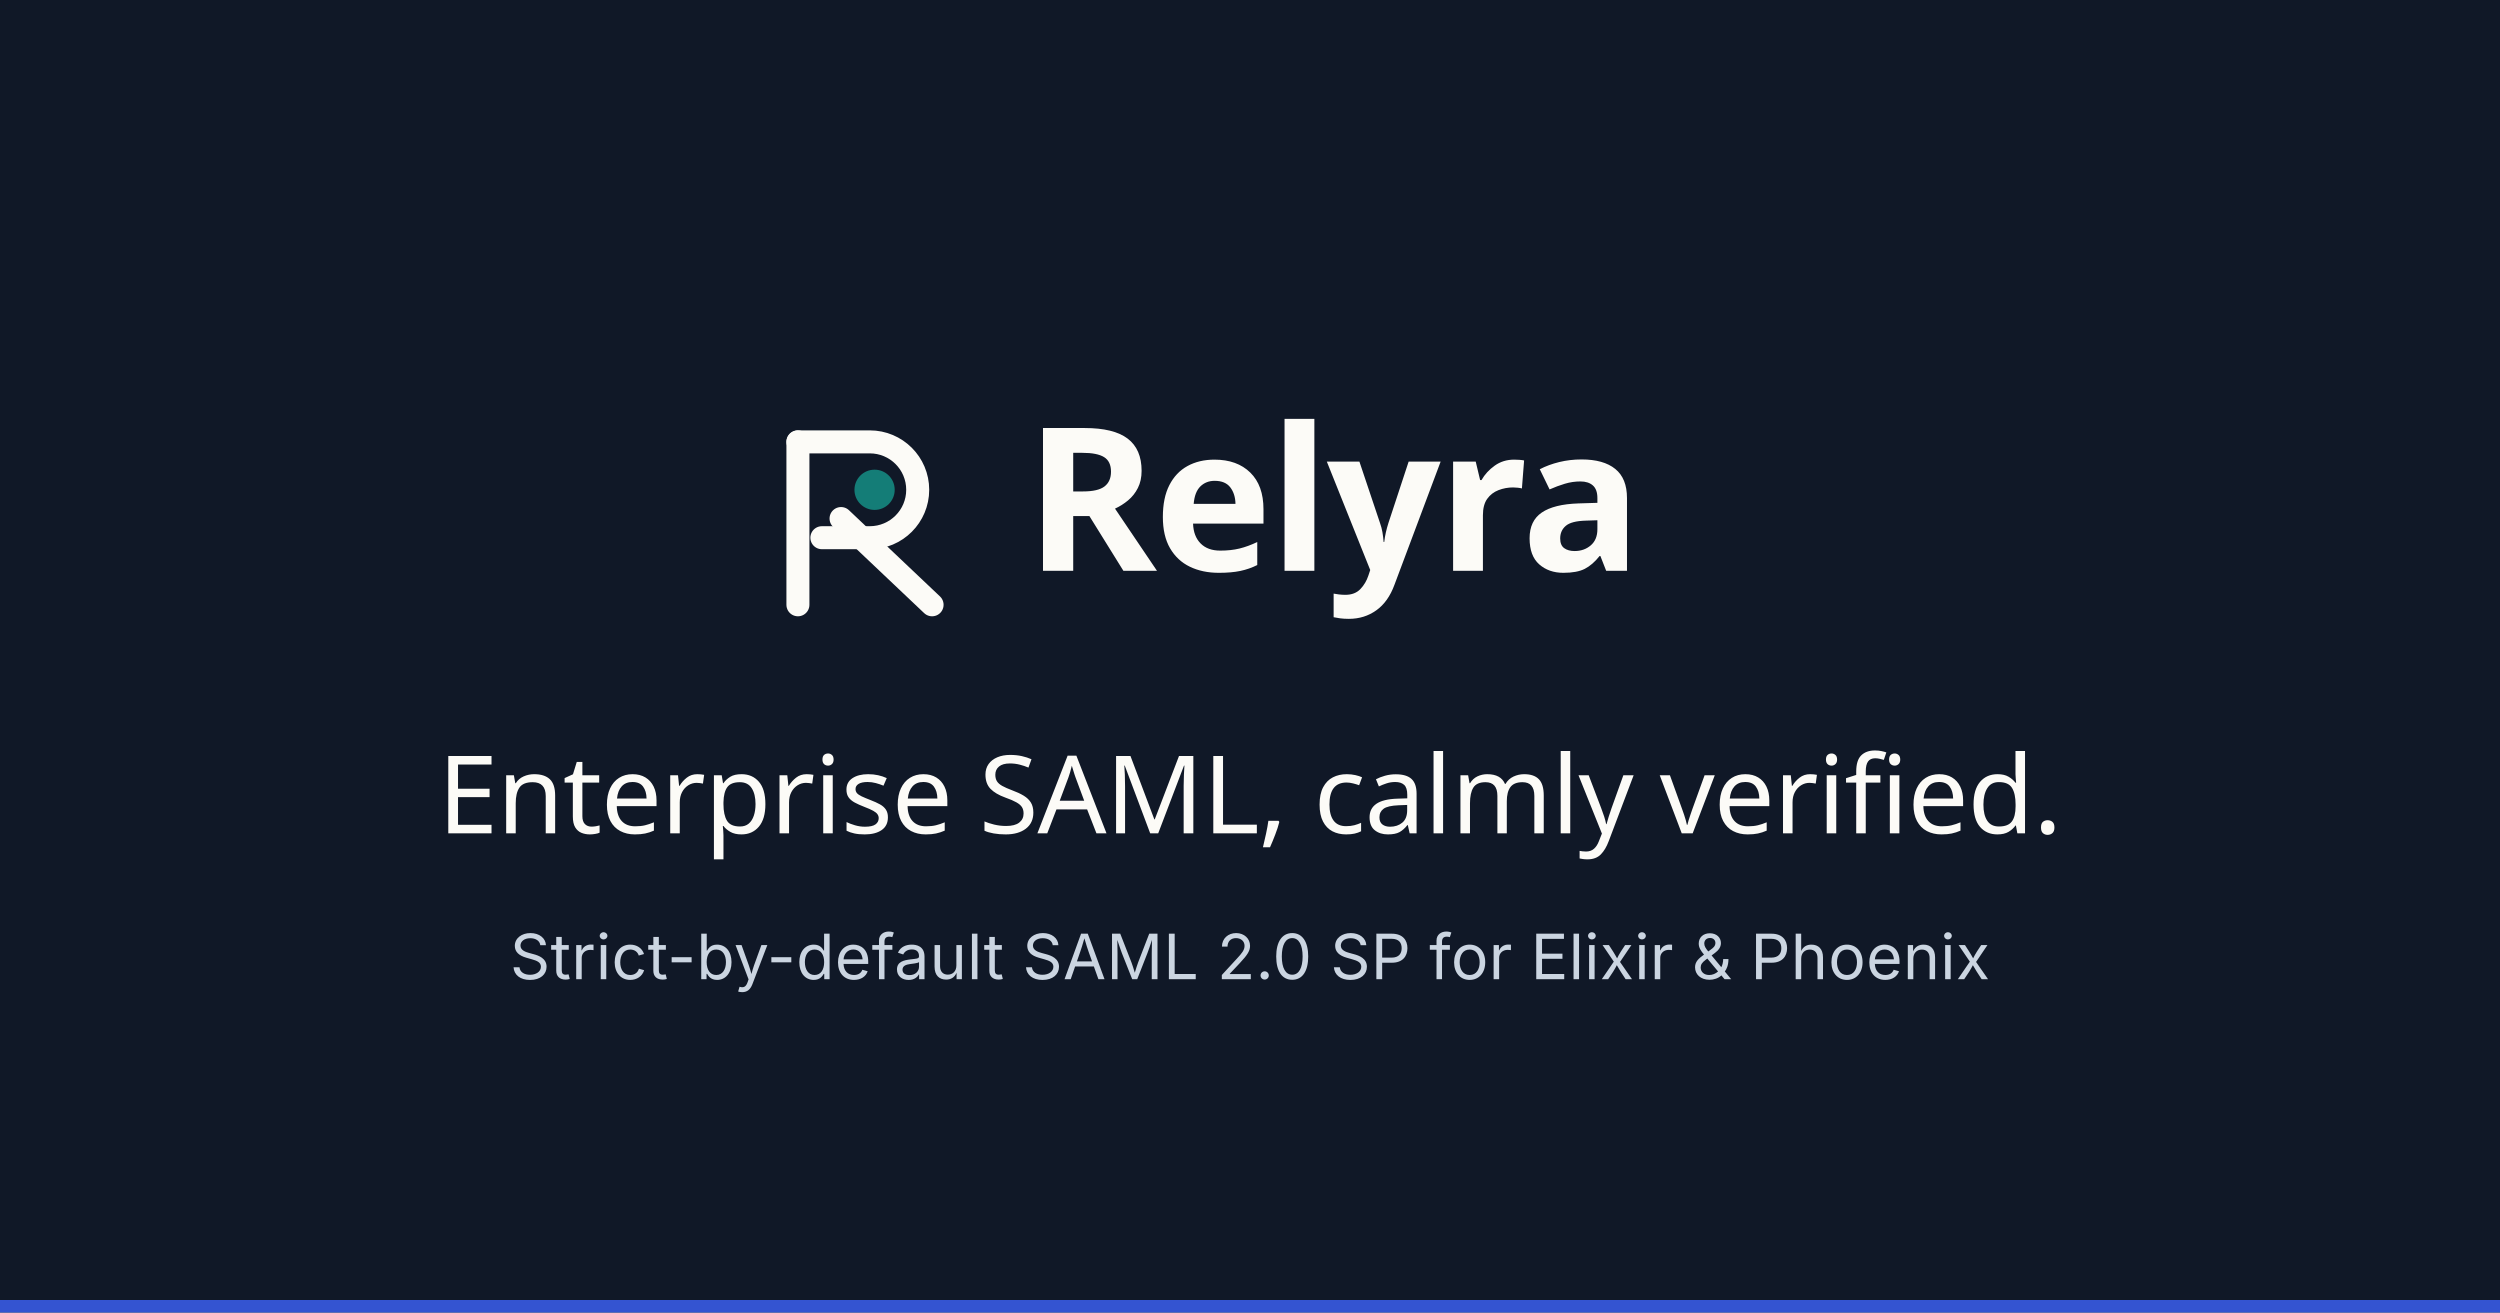
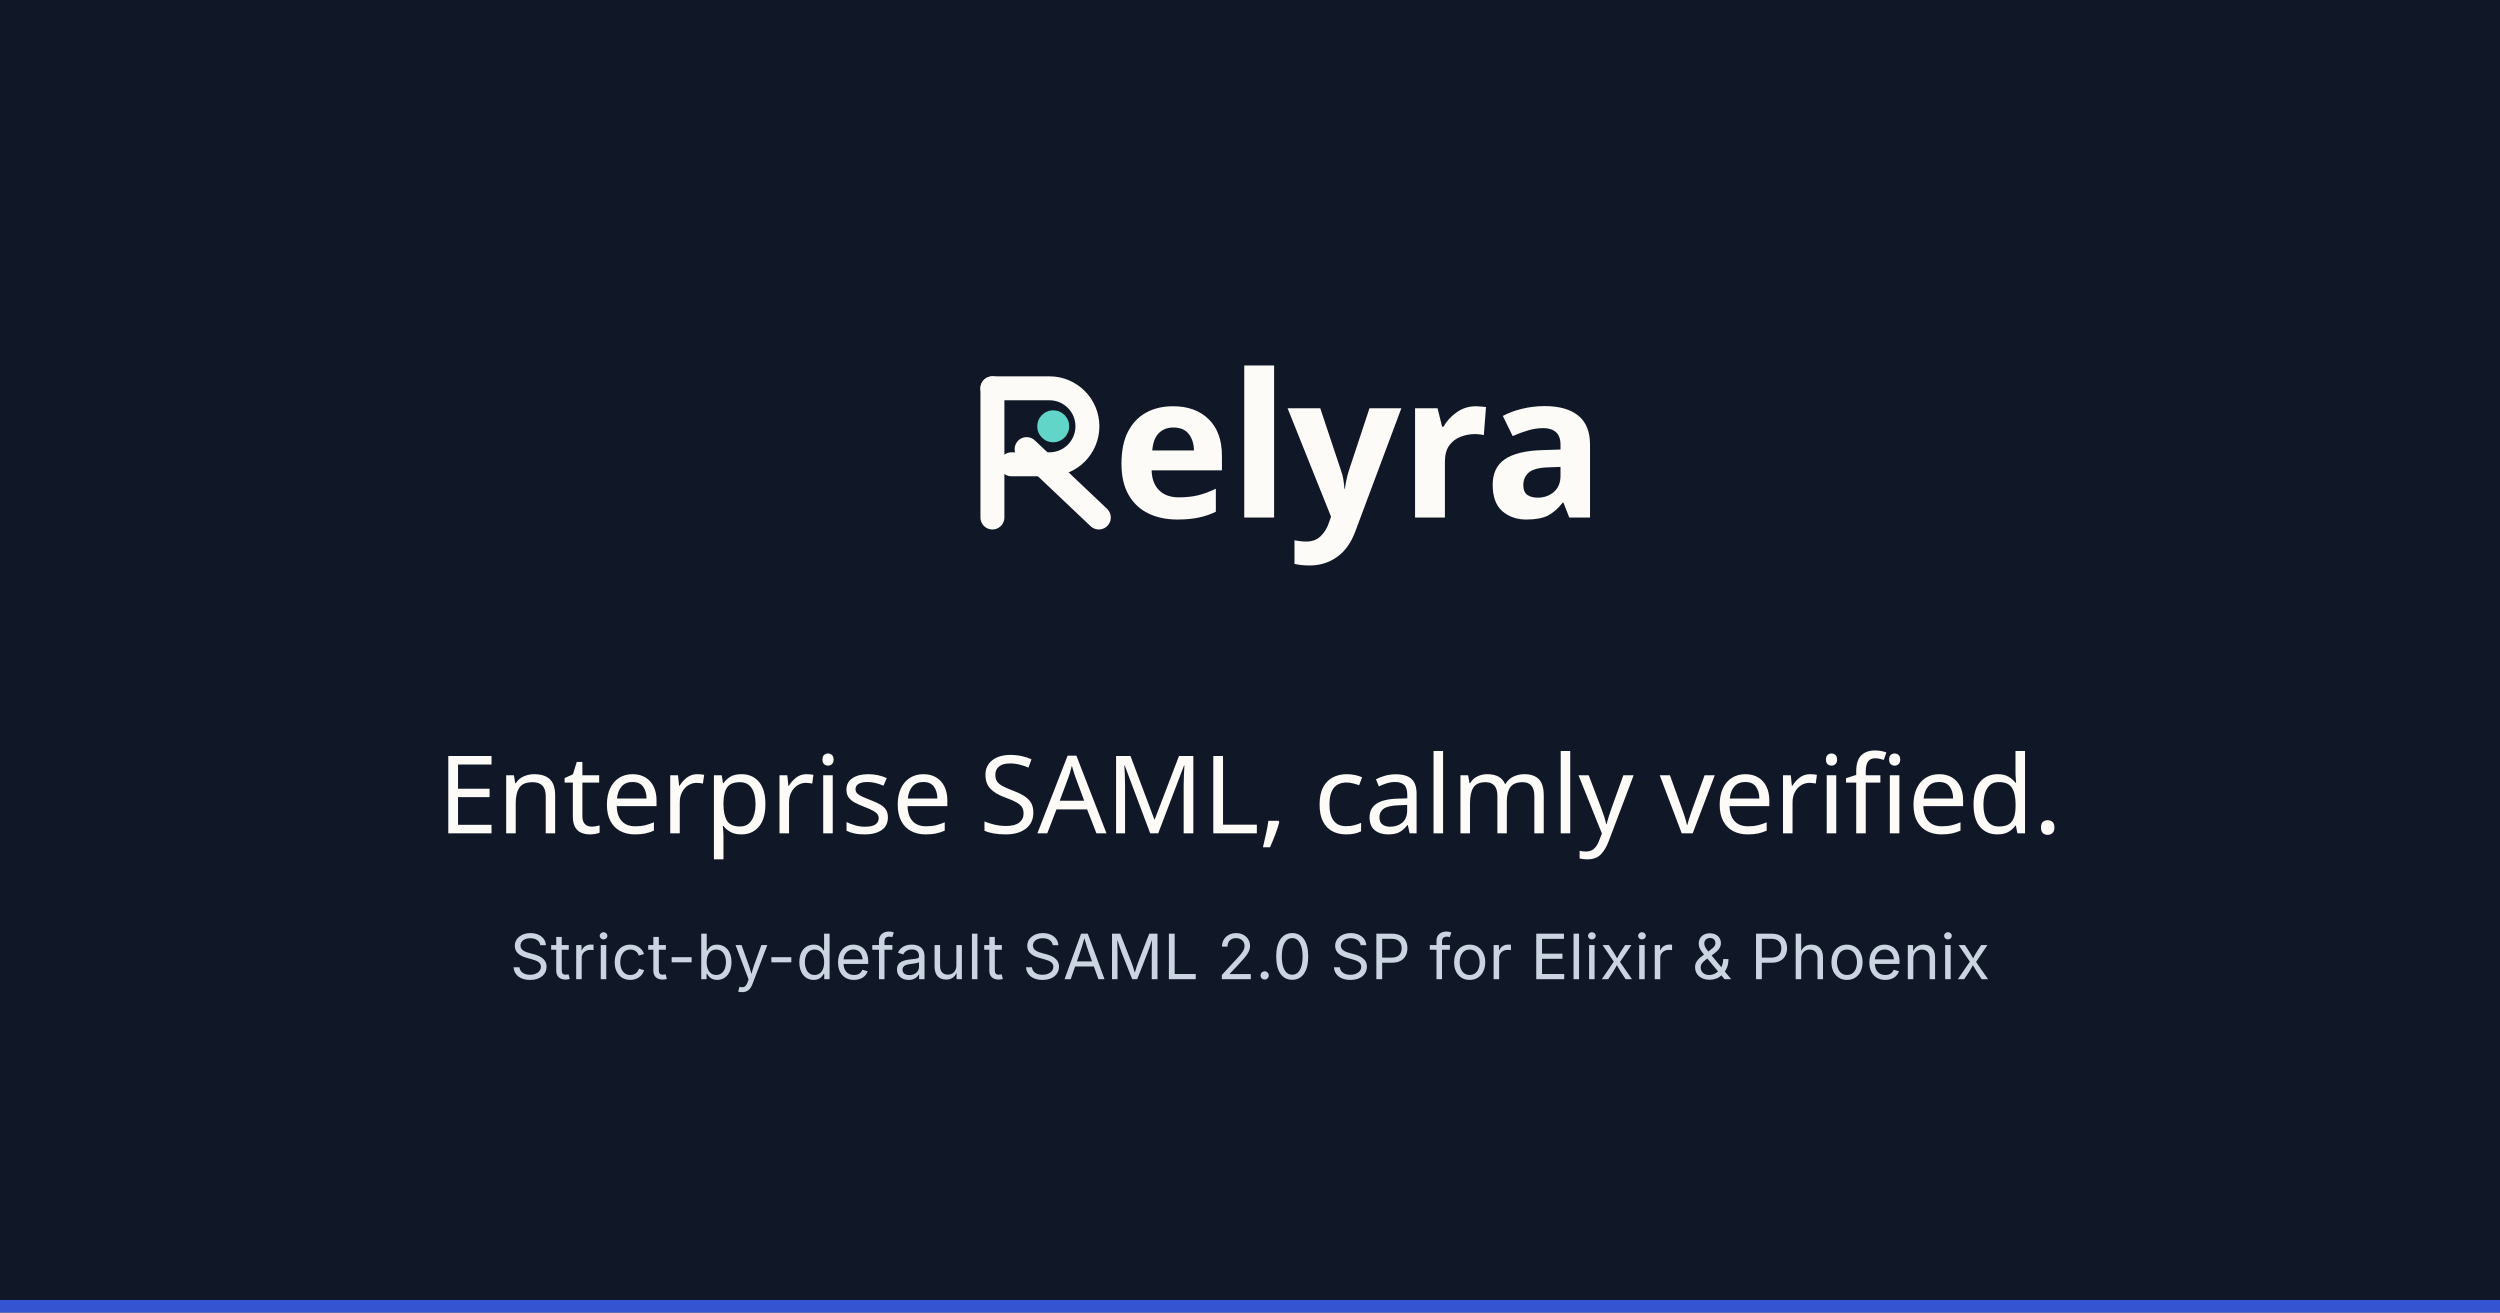
<svg xmlns="http://www.w3.org/2000/svg" width="1200" height="630" viewBox="0 0 1200 630" fill="none">
  <rect width="1200" height="630" fill="#101827" />
  <rect x="0" y="624" width="1200" height="6" fill="#3454D1" />
-   <g transform="translate(360 196)">
-     <g transform="scale(4.6)">
-       <g stroke="#FCFBF7" stroke-width="2.4" stroke-linecap="round" stroke-linejoin="round" fill="none">
+   <g transform="translate(461 140.4) scale(4.8)">
+     <g transform="translate(-0.6 6.92) scale(0.76)">
+       <g stroke="#FCFBF7" stroke-width="3.15" stroke-linecap="round" stroke-linejoin="round" fill="none">
        <path d="M5 3.5 V20.5" />
        <path d="M5 3.5 H12.5 A5 5 0 0 1 12.5 13.5 H7.5" />
        <path d="M9.5 11.5 L19 20.5" />
      </g>
-       <circle cx="13" cy="8.5" r="2.1" fill="#147D77" />
+       <circle cx="13" cy="8.5" r="2.1" fill="#61D6C8" />
    </g>
-     <text x="132" y="78" font-family="'IBM Plex Sans Condensed','IBM Plex Sans',system-ui,sans-serif" font-weight="600" font-size="96" letter-spacing="-1.5" fill="#FCFBF7">Relyra</text>
+     <text x="15.2" y="22.5" font-family="'IBM Plex Sans Condensed','IBM Plex Sans',system-ui,sans-serif" font-weight="600" font-size="20" letter-spacing="-0.2" fill="#FCFBF7">elyra</text>
  </g>
  <text x="600" y="400" text-anchor="middle" font-family="'IBM Plex Sans Condensed','IBM Plex Sans',system-ui,sans-serif" font-weight="500" font-size="52" letter-spacing="-0.5" fill="#FCFBF7">Enterprise SAML, calmly verified.</text>
  <text x="600" y="470" text-anchor="middle" font-family="'Atkinson Hyperlegible',system-ui,-apple-system,'Segoe UI',sans-serif" font-weight="400" font-size="30" letter-spacing="0.2" fill="#CBD5E1">Strict-by-default SAML 2.0 SP for Elixir &amp; Phoenix</text>
</svg>
